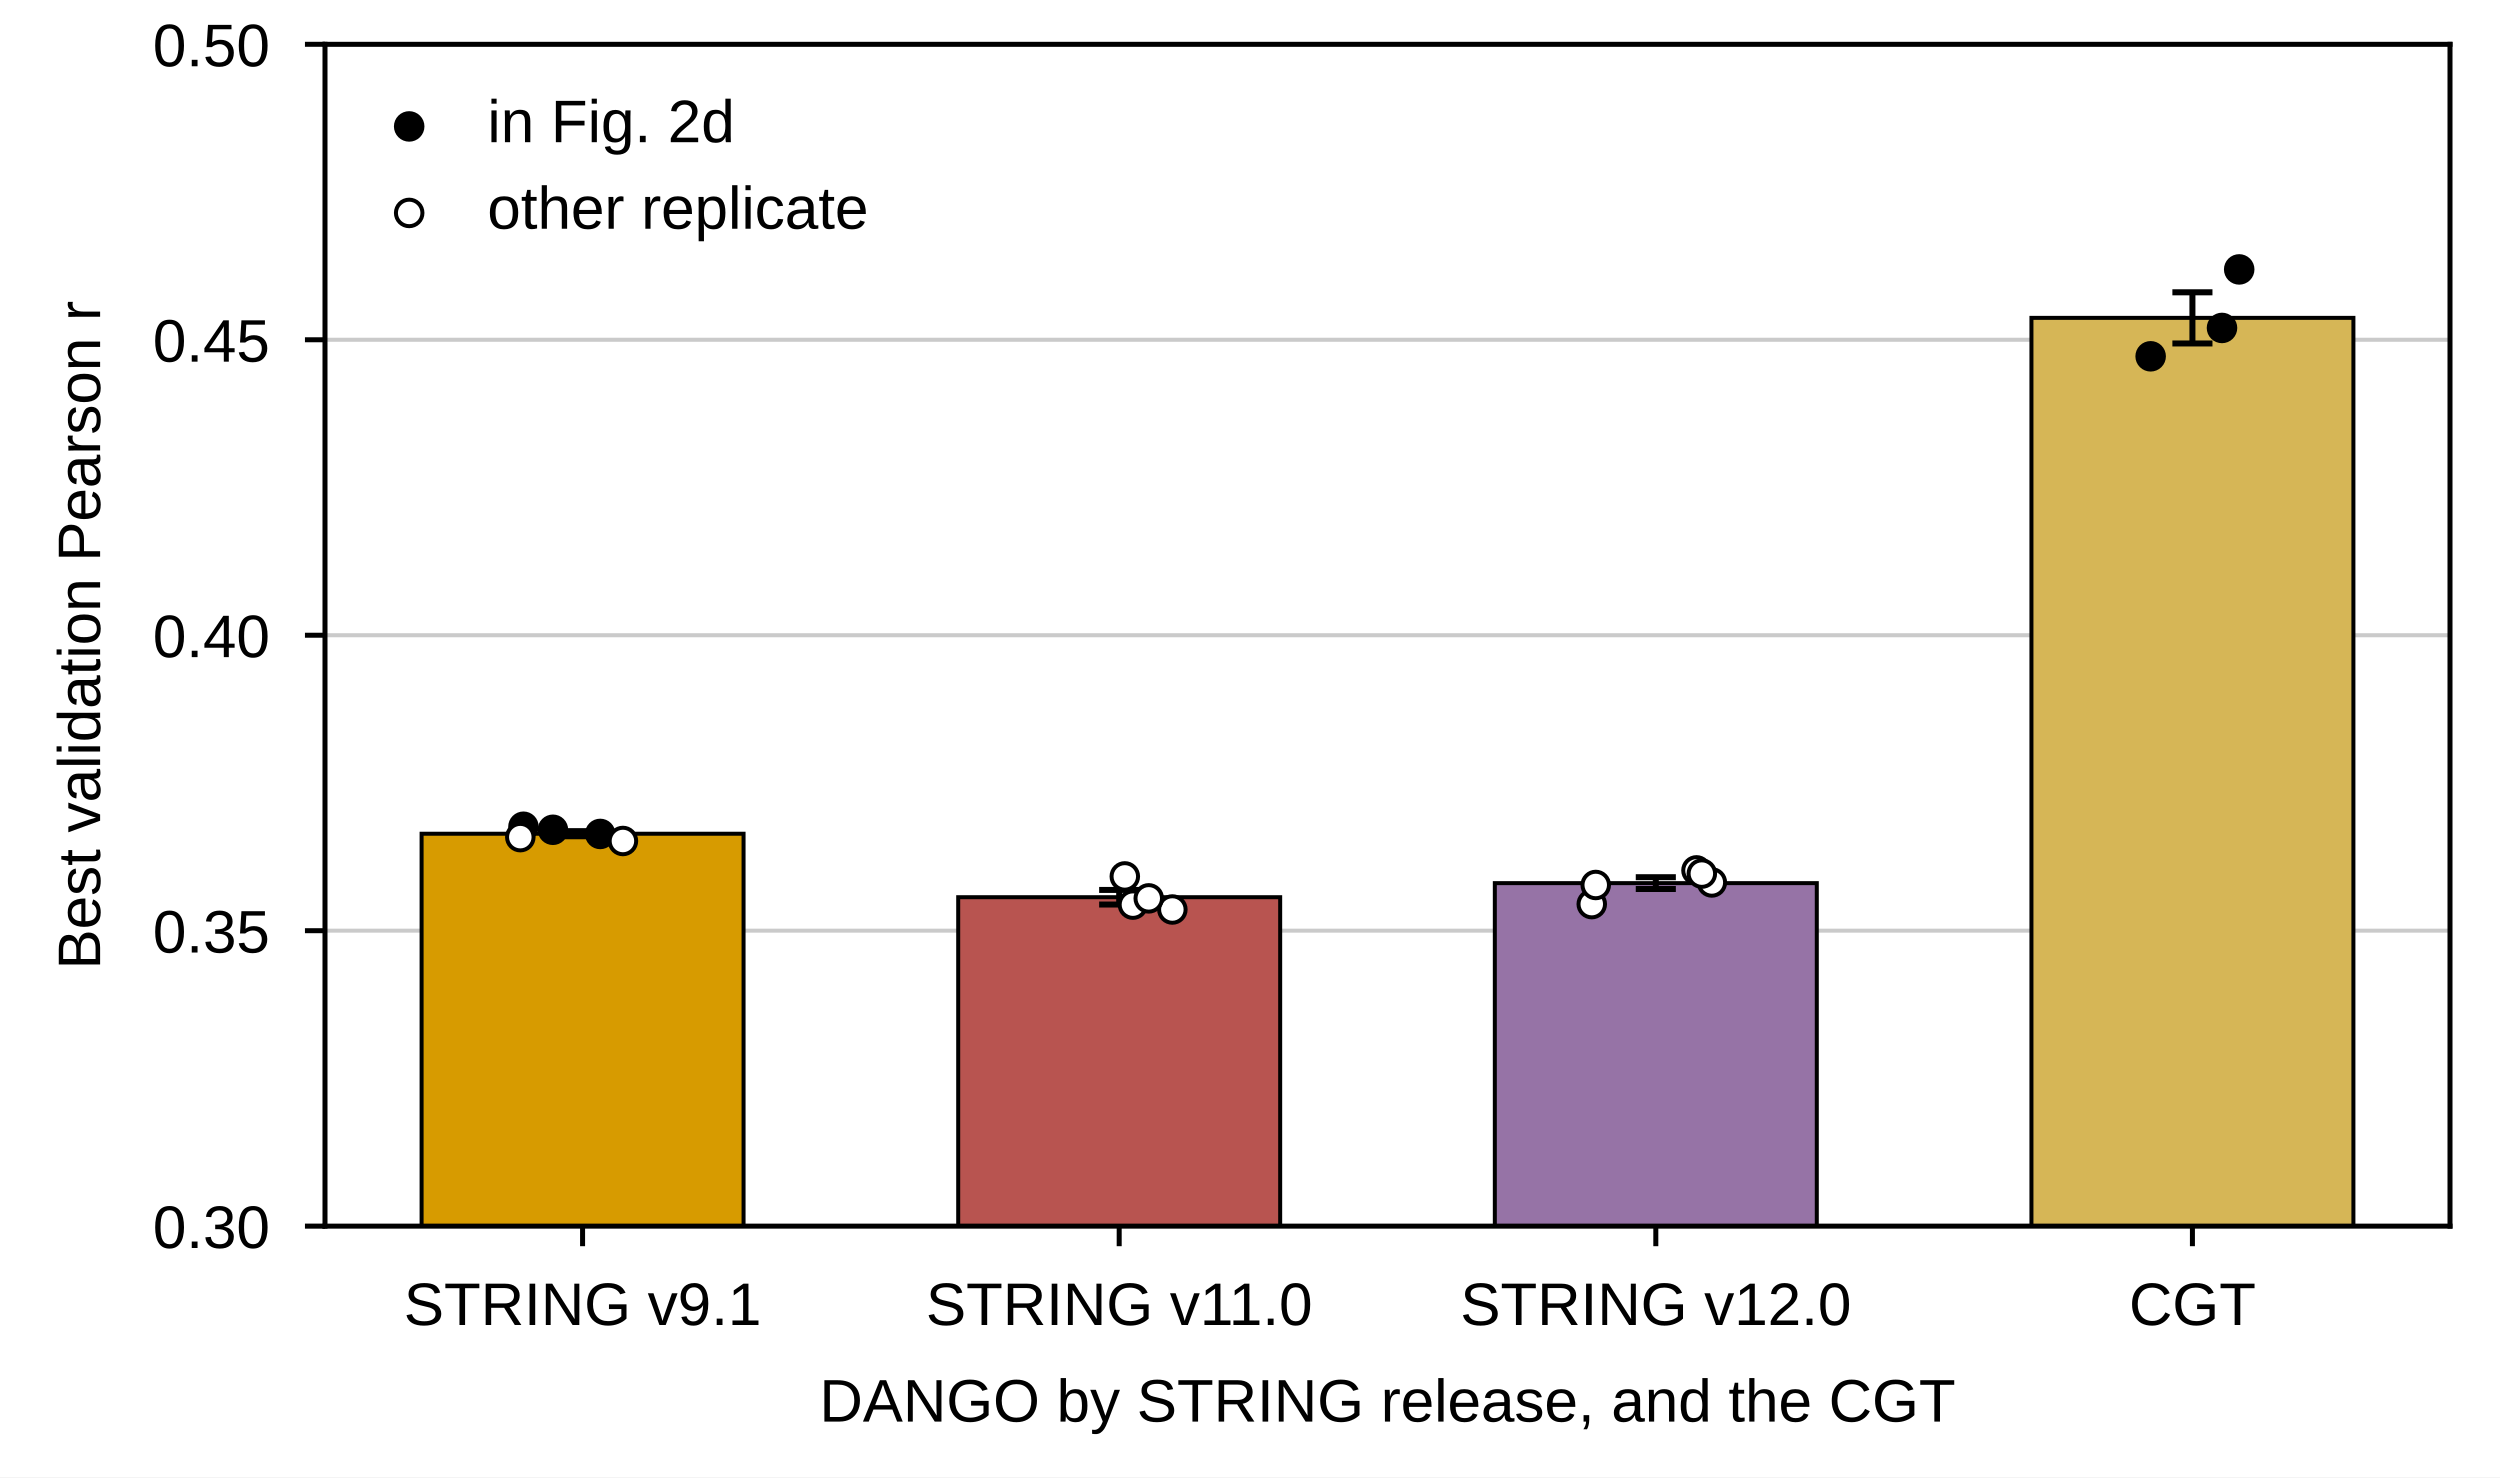
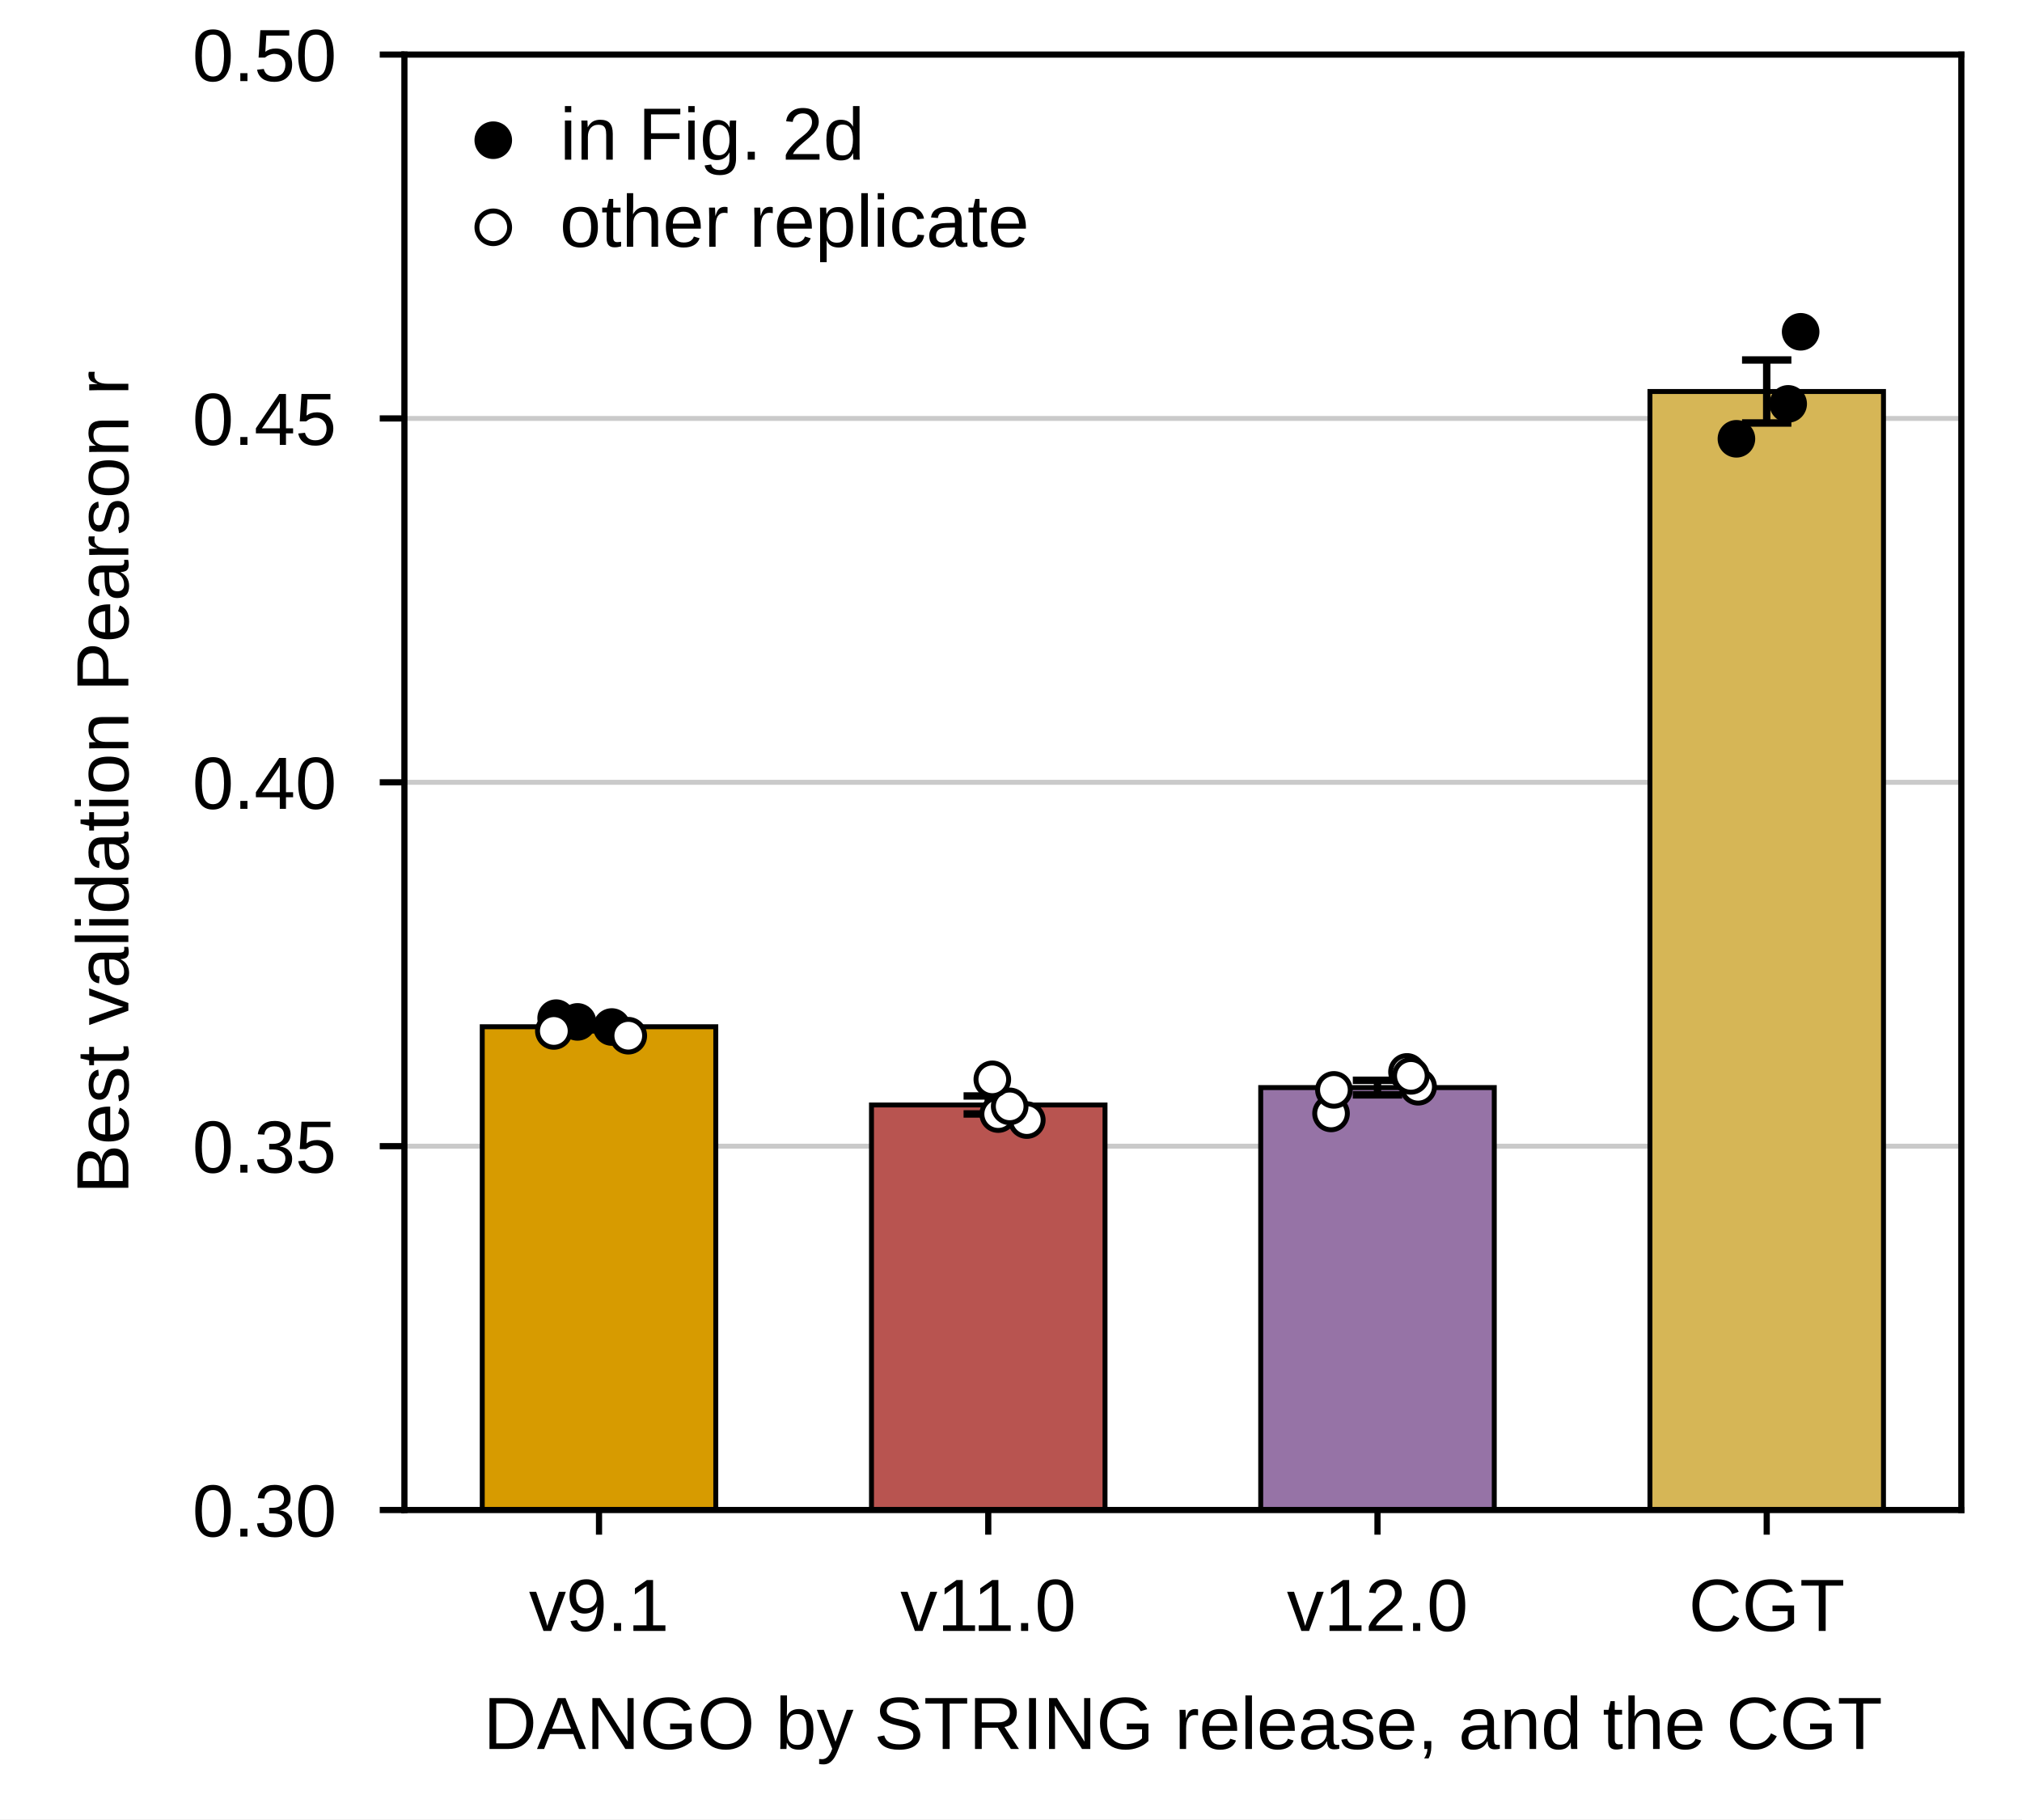
- <svg xmlns="http://www.w3.org/2000/svg" xmlns:xlink="http://www.w3.org/1999/xlink" width="346.457" height="204.724" viewBox="0 0 346.457 204.724" version="1.1">
+ <svg xmlns="http://www.w3.org/2000/svg" xmlns:xlink="http://www.w3.org/1999/xlink" width="227.559" height="204.724" viewBox="0 0 227.559 204.724" version="1.1">
  <g transform="scale(1.388889)">
    <defs>
      <style type="text/css">*{stroke-linejoin: round; stroke-linecap: butt}</style>
    </defs>
    <g id="figure_1">
      <g id="patch_1">
-         <path d="M 0 147.402  L 249.449 147.402  L 249.449 0  L 0 0  z " style="fill: #ffffff" />
+         <path d="M 0 147.402  L 163.843 147.402  L 163.843 0  L 0 0  z " style="fill: #ffffff" />
      </g>
      <g id="axes_1">
        <g id="patch_2">
-           <path d="M 32.428 122.343  L 244.46 122.343  L 244.46 4.422  L 32.428 4.422  z " style="fill: #ffffff" />
+           <path d="M 32.769 122.343  L 158.927 122.343  L 158.927 4.422  L 32.769 4.422  z " style="fill: #ffffff" />
        </g>
        <g id="matplotlib.axis_1">
          <g id="xtick_1">
            <g id="line2d_1">
              <defs>
                <path id="me7473771e3" d="M 0 0  L 0 2  " style="stroke: #000000; stroke-width: 0.5" />
              </defs>
              <g>
-                 <use xlink:href="#me7473771e3" x="58.129" y="122.343" style="stroke: #000000; stroke-width: 0.5" />
+                 <use xlink:href="#me7473771e3" x="48.538" y="122.343" style="stroke: #000000; stroke-width: 0.5" />
              </g>
            </g>
            <g id="text_1">
-               <text style="font-size: 6px; font-family: 'Arial', 'Helvetica', 'DejaVu Sans', sans-serif; text-anchor: middle" x="58.129" y="132.211" transform="rotate(-0 58.12913 132.2115)">STRING v9.1</text>
+               <text style="font-size: 6px; font-family: 'Arial', 'Helvetica', 'DejaVu Sans', sans-serif; text-anchor: middle" x="48.538" y="132.138" transform="rotate(-0 48.53835 132.138)">v9.1</text>
            </g>
          </g>
          <g id="xtick_2">
            <g id="line2d_2">
              <g>
-                 <use xlink:href="#me7473771e3" x="111.672" y="122.343" style="stroke: #000000; stroke-width: 0.5" />
+                 <use xlink:href="#me7473771e3" x="80.078" y="122.343" style="stroke: #000000; stroke-width: 0.5" />
              </g>
            </g>
            <g id="text_2">
-               <text style="font-size: 6px; font-family: 'Arial', 'Helvetica', 'DejaVu Sans', sans-serif; text-anchor: middle" x="111.672" y="132.211" transform="rotate(-0 111.6724 132.2115)">STRING v11.0</text>
+               <text style="font-size: 6px; font-family: 'Arial', 'Helvetica', 'DejaVu Sans', sans-serif; text-anchor: middle" x="80.078" y="132.138" transform="rotate(-0 80.07803 132.138)">v11.0</text>
            </g>
          </g>
          <g id="xtick_3">
            <g id="line2d_3">
              <g>
-                 <use xlink:href="#me7473771e3" x="165.216" y="122.343" style="stroke: #000000; stroke-width: 0.5" />
+                 <use xlink:href="#me7473771e3" x="111.618" y="122.343" style="stroke: #000000; stroke-width: 0.5" />
              </g>
            </g>
            <g id="text_3">
-               <text style="font-size: 6px; font-family: 'Arial', 'Helvetica', 'DejaVu Sans', sans-serif; text-anchor: middle" x="165.216" y="132.211" transform="rotate(-0 165.2157 132.2115)">STRING v12.0</text>
+               <text style="font-size: 6px; font-family: 'Arial', 'Helvetica', 'DejaVu Sans', sans-serif; text-anchor: middle" x="111.618" y="132.138" transform="rotate(-0 111.6177 132.138)">v12.0</text>
            </g>
          </g>
          <g id="xtick_4">
            <g id="line2d_4">
              <g>
-                 <use xlink:href="#me7473771e3" x="218.759" y="122.343" style="stroke: #000000; stroke-width: 0.5" />
+                 <use xlink:href="#me7473771e3" x="143.157" y="122.343" style="stroke: #000000; stroke-width: 0.5" />
              </g>
            </g>
            <g id="text_4">
-               <text style="font-size: 6px; font-family: 'Arial', 'Helvetica', 'DejaVu Sans', sans-serif; text-anchor: middle" x="218.759" y="132.211" transform="rotate(-0 218.7591 132.2115)">CGT</text>
+               <text style="font-size: 6px; font-family: 'Arial', 'Helvetica', 'DejaVu Sans', sans-serif; text-anchor: middle" x="143.157" y="132.138" transform="rotate(-0 143.1574 132.138)">CGT</text>
            </g>
          </g>
          <g id="text_5">
-             <text style="font-size: 6px; font-family: 'Arial', 'Helvetica', 'DejaVu Sans', sans-serif; text-anchor: middle" x="138.444" y="141.846" transform="rotate(-0 138.4441 141.8457)">DANGO by STRING release, and the CGT</text>
+             <text style="font-size: 6px; font-family: 'Arial', 'Helvetica', 'DejaVu Sans', sans-serif; text-anchor: middle" x="95.848" y="141.702" transform="rotate(-0 95.84787 141.7021)">DANGO by STRING release, and the CGT</text>
          </g>
        </g>
        <g id="matplotlib.axis_2">
          <g id="ytick_1">
            <g id="line2d_5">
-               <path d="M 32.428 122.343  L 244.46 122.343  " clip-path="url(#pb3631fed7a)" style="fill: none; stroke: #cacaca; stroke-width: 0.4; stroke-linecap: square" />
+               <path d="M 32.769 122.343  L 158.927 122.343  " clip-path="url(#p8adc957b3b)" style="fill: none; stroke: #cacaca; stroke-width: 0.4; stroke-linecap: square" />
            </g>
            <g id="line2d_6">
              <defs>
                <path id="m6e2917b33e" d="M 0 0  L -2 0  " style="stroke: #000000; stroke-width: 0.5" />
              </defs>
              <g>
-                 <use xlink:href="#m6e2917b33e" x="32.428" y="122.343" style="stroke: #000000; stroke-width: 0.5" />
+                 <use xlink:href="#m6e2917b33e" x="32.769" y="122.343" style="stroke: #000000; stroke-width: 0.5" />
              </g>
            </g>
            <g id="text_6">
-               <text style="font-size: 6px; font-family: 'Arial', 'Helvetica', 'DejaVu Sans', sans-serif; text-anchor: end" x="26.928" y="124.527" transform="rotate(-0 26.92835 124.5274)">0.30</text>
+               <text style="font-size: 6px; font-family: 'Arial', 'Helvetica', 'DejaVu Sans', sans-serif; text-anchor: end" x="27.269" y="124.491" transform="rotate(-0 27.2685 124.4907)">0.30</text>
            </g>
          </g>
          <g id="ytick_2">
            <g id="line2d_7">
-               <path d="M 32.428 92.863  L 244.46 92.863  " clip-path="url(#pb3631fed7a)" style="fill: none; stroke: #cacaca; stroke-width: 0.4; stroke-linecap: square" />
+               <path d="M 32.769 92.863  L 158.927 92.863  " clip-path="url(#p8adc957b3b)" style="fill: none; stroke: #cacaca; stroke-width: 0.4; stroke-linecap: square" />
            </g>
            <g id="line2d_8">
              <g>
-                 <use xlink:href="#m6e2917b33e" x="32.428" y="92.863" style="stroke: #000000; stroke-width: 0.5" />
+                 <use xlink:href="#m6e2917b33e" x="32.769" y="92.863" style="stroke: #000000; stroke-width: 0.5" />
              </g>
            </g>
            <g id="text_7">
-               <text style="font-size: 6px; font-family: 'Arial', 'Helvetica', 'DejaVu Sans', sans-serif; text-anchor: end" x="26.928" y="95.047" transform="rotate(-0 26.92835 95.04707)">0.35</text>
+               <text style="font-size: 6px; font-family: 'Arial', 'Helvetica', 'DejaVu Sans', sans-serif; text-anchor: end" x="27.269" y="95.01" transform="rotate(-0 27.2685 95.01034)">0.35</text>
            </g>
          </g>
          <g id="ytick_3">
            <g id="line2d_9">
-               <path d="M 32.428 63.383  L 244.46 63.383  " clip-path="url(#pb3631fed7a)" style="fill: none; stroke: #cacaca; stroke-width: 0.4; stroke-linecap: square" />
+               <path d="M 32.769 63.383  L 158.927 63.383  " clip-path="url(#p8adc957b3b)" style="fill: none; stroke: #cacaca; stroke-width: 0.4; stroke-linecap: square" />
            </g>
            <g id="line2d_10">
              <g>
-                 <use xlink:href="#m6e2917b33e" x="32.428" y="63.383" style="stroke: #000000; stroke-width: 0.5" />
+                 <use xlink:href="#m6e2917b33e" x="32.769" y="63.383" style="stroke: #000000; stroke-width: 0.5" />
              </g>
            </g>
            <g id="text_8">
-               <text style="font-size: 6px; font-family: 'Arial', 'Helvetica', 'DejaVu Sans', sans-serif; text-anchor: end" x="26.928" y="65.567" transform="rotate(-0 26.92835 65.56676)">0.40</text>
+               <text style="font-size: 6px; font-family: 'Arial', 'Helvetica', 'DejaVu Sans', sans-serif; text-anchor: end" x="27.269" y="65.53" transform="rotate(-0 27.2685 65.53002)">0.40</text>
            </g>
          </g>
          <g id="ytick_4">
            <g id="line2d_11">
-               <path d="M 32.428 33.902  L 244.46 33.902  " clip-path="url(#pb3631fed7a)" style="fill: none; stroke: #cacaca; stroke-width: 0.4; stroke-linecap: square" />
+               <path d="M 32.769 33.902  L 158.927 33.902  " clip-path="url(#p8adc957b3b)" style="fill: none; stroke: #cacaca; stroke-width: 0.4; stroke-linecap: square" />
            </g>
            <g id="line2d_12">
              <g>
-                 <use xlink:href="#m6e2917b33e" x="32.428" y="33.902" style="stroke: #000000; stroke-width: 0.5" />
+                 <use xlink:href="#m6e2917b33e" x="32.769" y="33.902" style="stroke: #000000; stroke-width: 0.5" />
              </g>
            </g>
            <g id="text_9">
-               <text style="font-size: 6px; font-family: 'Arial', 'Helvetica', 'DejaVu Sans', sans-serif; text-anchor: end" x="26.928" y="36.086" transform="rotate(-0 26.92835 36.08644)">0.45</text>
+               <text style="font-size: 6px; font-family: 'Arial', 'Helvetica', 'DejaVu Sans', sans-serif; text-anchor: end" x="27.269" y="36.05" transform="rotate(-0 27.2685 36.04971)">0.45</text>
            </g>
          </g>
          <g id="ytick_5">
            <g id="line2d_13">
-               <path d="M 32.428 4.422  L 244.46 4.422  " clip-path="url(#pb3631fed7a)" style="fill: none; stroke: #cacaca; stroke-width: 0.4; stroke-linecap: square" />
+               <path d="M 32.769 4.422  L 158.927 4.422  " clip-path="url(#p8adc957b3b)" style="fill: none; stroke: #cacaca; stroke-width: 0.4; stroke-linecap: square" />
            </g>
            <g id="line2d_14">
              <g>
-                 <use xlink:href="#m6e2917b33e" x="32.428" y="4.422" style="stroke: #000000; stroke-width: 0.5" />
+                 <use xlink:href="#m6e2917b33e" x="32.769" y="4.422" style="stroke: #000000; stroke-width: 0.5" />
              </g>
            </g>
            <g id="text_10">
-               <text style="font-size: 6px; font-family: 'Arial', 'Helvetica', 'DejaVu Sans', sans-serif; text-anchor: end" x="26.928" y="6.606" transform="rotate(-0 26.92835 6.606129)">0.50</text>
+               <text style="font-size: 6px; font-family: 'Arial', 'Helvetica', 'DejaVu Sans', sans-serif; text-anchor: end" x="27.269" y="6.569" transform="rotate(-0 27.2685 6.569391)">0.50</text>
            </g>
          </g>
          <g id="ytick_6">
            <g id="line2d_15" />
          </g>
          <g id="ytick_7">
            <g id="line2d_16" />
          </g>
          <g id="ytick_8">
            <g id="line2d_17" />
          </g>
          <g id="ytick_9">
            <g id="line2d_18" />
          </g>
          <g id="ytick_10">
            <g id="line2d_19" />
          </g>
          <g id="ytick_11">
            <g id="line2d_20" />
          </g>
          <g id="ytick_12">
            <g id="line2d_21" />
          </g>
          <g id="ytick_13">
            <g id="line2d_22" />
          </g>
          <g id="ytick_14">
            <g id="line2d_23" />
          </g>
          <g id="ytick_15">
            <g id="line2d_24" />
          </g>
          <g id="ytick_16">
            <g id="line2d_25" />
          </g>
          <g id="ytick_17">
            <g id="line2d_26" />
          </g>
          <g id="ytick_18">
            <g id="line2d_27" />
          </g>
          <g id="ytick_19">
            <g id="line2d_28" />
          </g>
          <g id="ytick_20">
            <g id="line2d_29" />
          </g>
          <g id="ytick_21">
            <g id="line2d_30" />
          </g>
          <g id="text_11">
-             <text style="font-size: 6px; font-family: 'Arial', 'Helvetica', 'DejaVu Sans', sans-serif; text-anchor: middle" x="9.989" y="63.383" transform="rotate(-90 9.989089 63.38268)">Best validation Pearson r</text>
+             <text style="font-size: 6px; font-family: 'Arial', 'Helvetica', 'DejaVu Sans', sans-serif; text-anchor: middle" x="10.399" y="63.383" transform="rotate(-90 10.39944 63.38268)">Best validation Pearson r</text>
          </g>
        </g>
        <g id="patch_3">
-           <path d="M 42.066 299.225  L 74.192 299.225  L 74.192 83.188  L 42.066 83.188  z " clip-path="url(#pb3631fed7a)" style="fill: #d79b00; stroke: #000000; stroke-width: 0.4; stroke-linejoin: miter" />
+           <path d="M 39.076 299.225  L 58 299.225  L 58 83.188  L 39.076 83.188  z " clip-path="url(#p8adc957b3b)" style="fill: #d79b00; stroke: #000000; stroke-width: 0.4; stroke-linejoin: miter" />
        </g>
        <g id="patch_4">
-           <path d="M 95.609 299.225  L 127.735 299.225  L 127.735 89.525  L 95.609 89.525  z " clip-path="url(#pb3631fed7a)" style="fill: #b85450; stroke: #000000; stroke-width: 0.4; stroke-linejoin: miter" />
+           <path d="M 70.616 299.225  L 89.54 299.225  L 89.54 89.525  L 70.616 89.525  z " clip-path="url(#p8adc957b3b)" style="fill: #b85450; stroke: #000000; stroke-width: 0.4; stroke-linejoin: miter" />
        </g>
        <g id="patch_5">
-           <path d="M 149.153 299.225  L 181.279 299.225  L 181.279 88.117  L 149.153 88.117  z " clip-path="url(#pb3631fed7a)" style="fill: #9673a6; stroke: #000000; stroke-width: 0.4; stroke-linejoin: miter" />
+           <path d="M 102.156 299.225  L 121.08 299.225  L 121.08 88.117  L 102.156 88.117  z " clip-path="url(#p8adc957b3b)" style="fill: #9673a6; stroke: #000000; stroke-width: 0.4; stroke-linejoin: miter" />
        </g>
        <g id="patch_6">
-           <path d="M 202.696 299.225  L 234.822 299.225  L 234.822 31.719  L 202.696 31.719  z " clip-path="url(#pb3631fed7a)" style="fill: #d6b656; stroke: #000000; stroke-width: 0.4; stroke-linejoin: miter" />
+           <path d="M 133.695 299.225  L 152.619 299.225  L 152.619 31.719  L 133.695 31.719  z " clip-path="url(#p8adc957b3b)" style="fill: #d6b656; stroke: #000000; stroke-width: 0.4; stroke-linejoin: miter" />
        </g>
        <g id="PathCollection_1" />
        <g id="PathCollection_2" />
        <g id="LineCollection_1">
-           <path d="M 58.129 83.441  L 58.129 82.934  " clip-path="url(#pb3631fed7a)" style="fill: none; stroke: #000000; stroke-width: 0.6" />
+           <path d="M 48.538 83.441  L 48.538 82.934  " clip-path="url(#p8adc957b3b)" style="fill: none; stroke: #000000; stroke-width: 0.6" />
        </g>
        <g id="line2d_31">
          <defs>
            <path id="mbd598953a7" d="M 2 0  L -2 -0  " style="stroke: #000000; stroke-width: 0.6" />
          </defs>
-           <g clip-path="url(#pb3631fed7a)">
-             <use xlink:href="#mbd598953a7" x="58.129" y="83.441" style="fill: #1f77b4; stroke: #000000; stroke-width: 0.6" />
+           <g clip-path="url(#p8adc957b3b)">
+             <use xlink:href="#mbd598953a7" x="48.538" y="83.441" style="fill: #1f77b4; stroke: #000000; stroke-width: 0.6" />
          </g>
        </g>
        <g id="line2d_32">
-           <g clip-path="url(#pb3631fed7a)">
-             <use xlink:href="#mbd598953a7" x="58.129" y="82.934" style="fill: #1f77b4; stroke: #000000; stroke-width: 0.6" />
+           <g clip-path="url(#p8adc957b3b)">
+             <use xlink:href="#mbd598953a7" x="48.538" y="82.934" style="fill: #1f77b4; stroke: #000000; stroke-width: 0.6" />
          </g>
        </g>
        <g id="LineCollection_2">
-           <path d="M 111.672 90.254  L 111.672 88.797  " clip-path="url(#pb3631fed7a)" style="fill: none; stroke: #000000; stroke-width: 0.6" />
+           <path d="M 80.078 90.254  L 80.078 88.797  " clip-path="url(#p8adc957b3b)" style="fill: none; stroke: #000000; stroke-width: 0.6" />
        </g>
        <g id="line2d_33">
-           <g clip-path="url(#pb3631fed7a)">
-             <use xlink:href="#mbd598953a7" x="111.672" y="90.254" style="fill: #1f77b4; stroke: #000000; stroke-width: 0.6" />
+           <g clip-path="url(#p8adc957b3b)">
+             <use xlink:href="#mbd598953a7" x="80.078" y="90.254" style="fill: #1f77b4; stroke: #000000; stroke-width: 0.6" />
          </g>
        </g>
        <g id="line2d_34">
-           <g clip-path="url(#pb3631fed7a)">
-             <use xlink:href="#mbd598953a7" x="111.672" y="88.797" style="fill: #1f77b4; stroke: #000000; stroke-width: 0.6" />
+           <g clip-path="url(#p8adc957b3b)">
+             <use xlink:href="#mbd598953a7" x="80.078" y="88.797" style="fill: #1f77b4; stroke: #000000; stroke-width: 0.6" />
          </g>
        </g>
        <g id="LineCollection_3">
-           <path d="M 165.216 88.706  L 165.216 87.527  " clip-path="url(#pb3631fed7a)" style="fill: none; stroke: #000000; stroke-width: 0.6" />
+           <path d="M 111.618 88.706  L 111.618 87.527  " clip-path="url(#p8adc957b3b)" style="fill: none; stroke: #000000; stroke-width: 0.6" />
        </g>
        <g id="line2d_35">
-           <g clip-path="url(#pb3631fed7a)">
-             <use xlink:href="#mbd598953a7" x="165.216" y="88.706" style="fill: #1f77b4; stroke: #000000; stroke-width: 0.6" />
+           <g clip-path="url(#p8adc957b3b)">
+             <use xlink:href="#mbd598953a7" x="111.618" y="88.706" style="fill: #1f77b4; stroke: #000000; stroke-width: 0.6" />
          </g>
        </g>
        <g id="line2d_36">
-           <g clip-path="url(#pb3631fed7a)">
-             <use xlink:href="#mbd598953a7" x="165.216" y="87.527" style="fill: #1f77b4; stroke: #000000; stroke-width: 0.6" />
+           <g clip-path="url(#p8adc957b3b)">
+             <use xlink:href="#mbd598953a7" x="111.618" y="87.527" style="fill: #1f77b4; stroke: #000000; stroke-width: 0.6" />
          </g>
        </g>
        <g id="LineCollection_4">
-           <path d="M 218.759 34.272  L 218.759 29.166  " clip-path="url(#pb3631fed7a)" style="fill: none; stroke: #000000; stroke-width: 0.6" />
+           <path d="M 143.157 34.272  L 143.157 29.166  " clip-path="url(#p8adc957b3b)" style="fill: none; stroke: #000000; stroke-width: 0.6" />
        </g>
        <g id="line2d_37">
-           <g clip-path="url(#pb3631fed7a)">
-             <use xlink:href="#mbd598953a7" x="218.759" y="34.272" style="fill: #1f77b4; stroke: #000000; stroke-width: 0.6" />
+           <g clip-path="url(#p8adc957b3b)">
+             <use xlink:href="#mbd598953a7" x="143.157" y="34.272" style="fill: #1f77b4; stroke: #000000; stroke-width: 0.6" />
          </g>
        </g>
        <g id="line2d_38">
-           <g clip-path="url(#pb3631fed7a)">
-             <use xlink:href="#mbd598953a7" x="218.759" y="29.166" style="fill: #1f77b4; stroke: #000000; stroke-width: 0.6" />
+           <g clip-path="url(#p8adc957b3b)">
+             <use xlink:href="#mbd598953a7" x="143.157" y="29.166" style="fill: #1f77b4; stroke: #000000; stroke-width: 0.6" />
          </g>
        </g>
        <g id="patch_7">
-           <path d="M 32.428 122.343  L 32.428 4.422  " style="fill: none; stroke: #000000; stroke-width: 0.5; stroke-linejoin: miter; stroke-linecap: square" />
+           <path d="M 32.769 122.343  L 32.769 4.422  " style="fill: none; stroke: #000000; stroke-width: 0.5; stroke-linejoin: miter; stroke-linecap: square" />
        </g>
        <g id="patch_8">
-           <path d="M 244.46 122.343  L 244.46 4.422  " style="fill: none; stroke: #000000; stroke-width: 0.5; stroke-linejoin: miter; stroke-linecap: square" />
+           <path d="M 158.927 122.343  L 158.927 4.422  " style="fill: none; stroke: #000000; stroke-width: 0.5; stroke-linejoin: miter; stroke-linecap: square" />
        </g>
        <g id="patch_9">
-           <path d="M 32.428 122.343  L 244.46 122.343  " style="fill: none; stroke: #000000; stroke-width: 0.5; stroke-linejoin: miter; stroke-linecap: square" />
+           <path d="M 32.769 122.343  L 158.927 122.343  " style="fill: none; stroke: #000000; stroke-width: 0.5; stroke-linejoin: miter; stroke-linecap: square" />
        </g>
        <g id="patch_10">
-           <path d="M 32.428 4.422  L 244.46 4.422  " style="fill: none; stroke: #000000; stroke-width: 0.5; stroke-linejoin: miter; stroke-linecap: square" />
+           <path d="M 32.769 4.422  L 158.927 4.422  " style="fill: none; stroke: #000000; stroke-width: 0.5; stroke-linejoin: miter; stroke-linecap: square" />
        </g>
        <g id="PathCollection_3">
          <defs>
            <path id="m5c47dde828" d="M 0 1.323  C 0.351 1.323 0.687 1.183 0.935 0.935  C 1.183 0.687 1.323 0.351 1.323 0  C 1.323 -0.351 1.183 -0.687 0.935 -0.935  C 0.687 -1.183 0.351 -1.323 0 -1.323  C -0.351 -1.323 -0.687 -1.183 -0.935 -0.935  C -1.183 -0.687 -1.323 -0.351 -1.323 0  C -1.323 0.351 -1.183 0.687 -0.935 0.935  C -0.687 1.183 -0.351 1.323 0 1.323  z " style="stroke: #000000; stroke-width: 0.4" />
          </defs>
-           <g clip-path="url(#pb3631fed7a)">
-             <use xlink:href="#m5c47dde828" x="59.889" y="83.21" style="stroke: #000000; stroke-width: 0.4" />
+           <g clip-path="url(#p8adc957b3b)">
+             <use xlink:href="#m5c47dde828" x="49.575" y="83.21" style="stroke: #000000; stroke-width: 0.4" />
          </g>
        </g>
        <g id="PathCollection_4">
-           <g clip-path="url(#pb3631fed7a)">
-             <use xlink:href="#m5c47dde828" x="55.171" y="82.795" style="stroke: #000000; stroke-width: 0.4" />
+           <g clip-path="url(#p8adc957b3b)">
+             <use xlink:href="#m5c47dde828" x="46.796" y="82.795" style="stroke: #000000; stroke-width: 0.4" />
          </g>
        </g>
        <g id="PathCollection_5">
-           <g clip-path="url(#pb3631fed7a)">
-             <use xlink:href="#m5c47dde828" x="52.23" y="82.492" style="stroke: #000000; stroke-width: 0.4" />
+           <g clip-path="url(#p8adc957b3b)">
+             <use xlink:href="#m5c47dde828" x="45.064" y="82.492" style="stroke: #000000; stroke-width: 0.4" />
          </g>
        </g>
        <g id="PathCollection_6">
          <defs>
            <path id="m31dde65156" d="M 0 1.323  C 0.351 1.323 0.687 1.183 0.935 0.935  C 1.183 0.687 1.323 0.351 1.323 0  C 1.323 -0.351 1.183 -0.687 0.935 -0.935  C 0.687 -1.183 0.351 -1.323 0 -1.323  C -0.351 -1.323 -0.687 -1.183 -0.935 -0.935  C -1.183 -0.687 -1.323 -0.351 -1.323 0  C -1.323 0.351 -1.183 0.687 -0.935 0.935  C -0.687 1.183 -0.351 1.323 0 1.323  z " style="stroke: #000000; stroke-width: 0.4" />
          </defs>
-           <g clip-path="url(#pb3631fed7a)">
-             <use xlink:href="#m31dde65156" x="51.916" y="83.529" style="fill: #ffffff; stroke: #000000; stroke-width: 0.4" />
+           <g clip-path="url(#p8adc957b3b)">
+             <use xlink:href="#m31dde65156" x="44.879" y="83.529" style="fill: #ffffff; stroke: #000000; stroke-width: 0.4" />
          </g>
        </g>
        <g id="PathCollection_7">
-           <g clip-path="url(#pb3631fed7a)">
-             <use xlink:href="#m31dde65156" x="62.155" y="83.914" style="fill: #ffffff; stroke: #000000; stroke-width: 0.4" />
+           <g clip-path="url(#p8adc957b3b)">
+             <use xlink:href="#m31dde65156" x="50.91" y="83.914" style="fill: #ffffff; stroke: #000000; stroke-width: 0.4" />
          </g>
        </g>
        <g id="PathCollection_8">
-           <g clip-path="url(#pb3631fed7a)">
-             <use xlink:href="#m31dde65156" x="116.977" y="90.75" style="fill: #ffffff; stroke: #000000; stroke-width: 0.4" />
+           <g clip-path="url(#p8adc957b3b)">
+             <use xlink:href="#m31dde65156" x="83.202" y="90.75" style="fill: #ffffff; stroke: #000000; stroke-width: 0.4" />
          </g>
        </g>
        <g id="PathCollection_9">
-           <g clip-path="url(#pb3631fed7a)">
-             <use xlink:href="#m31dde65156" x="113.043" y="90.264" style="fill: #ffffff; stroke: #000000; stroke-width: 0.4" />
+           <g clip-path="url(#p8adc957b3b)">
+             <use xlink:href="#m31dde65156" x="80.885" y="90.264" style="fill: #ffffff; stroke: #000000; stroke-width: 0.4" />
          </g>
        </g>
        <g id="PathCollection_10">
-           <g clip-path="url(#pb3631fed7a)">
-             <use xlink:href="#m31dde65156" x="114.622" y="89.639" style="fill: #ffffff; stroke: #000000; stroke-width: 0.4" />
+           <g clip-path="url(#p8adc957b3b)">
+             <use xlink:href="#m31dde65156" x="81.815" y="89.639" style="fill: #ffffff; stroke: #000000; stroke-width: 0.4" />
          </g>
        </g>
        <g id="PathCollection_11">
-           <g clip-path="url(#pb3631fed7a)">
-             <use xlink:href="#m31dde65156" x="112.233" y="87.449" style="fill: #ffffff; stroke: #000000; stroke-width: 0.4" />
+           <g clip-path="url(#p8adc957b3b)">
+             <use xlink:href="#m31dde65156" x="80.408" y="87.449" style="fill: #ffffff; stroke: #000000; stroke-width: 0.4" />
          </g>
        </g>
        <g id="PathCollection_12">
-           <g clip-path="url(#pb3631fed7a)">
-             <use xlink:href="#m31dde65156" x="170.807" y="88.051" style="fill: #ffffff; stroke: #000000; stroke-width: 0.4" />
+           <g clip-path="url(#p8adc957b3b)">
+             <use xlink:href="#m31dde65156" x="114.911" y="88.051" style="fill: #ffffff; stroke: #000000; stroke-width: 0.4" />
          </g>
        </g>
        <g id="PathCollection_13">
-           <g clip-path="url(#pb3631fed7a)">
-             <use xlink:href="#m31dde65156" x="169.275" y="86.847" style="fill: #ffffff; stroke: #000000; stroke-width: 0.4" />
+           <g clip-path="url(#p8adc957b3b)">
+             <use xlink:href="#m31dde65156" x="114.009" y="86.847" style="fill: #ffffff; stroke: #000000; stroke-width: 0.4" />
          </g>
        </g>
        <g id="PathCollection_14">
-           <g clip-path="url(#pb3631fed7a)">
-             <use xlink:href="#m31dde65156" x="158.826" y="90.212" style="fill: #ffffff; stroke: #000000; stroke-width: 0.4" />
+           <g clip-path="url(#p8adc957b3b)">
+             <use xlink:href="#m31dde65156" x="107.854" y="90.212" style="fill: #ffffff; stroke: #000000; stroke-width: 0.4" />
          </g>
        </g>
        <g id="PathCollection_15">
-           <g clip-path="url(#pb3631fed7a)">
-             <use xlink:href="#m31dde65156" x="169.809" y="87.168" style="fill: #ffffff; stroke: #000000; stroke-width: 0.4" />
+           <g clip-path="url(#p8adc957b3b)">
+             <use xlink:href="#m31dde65156" x="114.323" y="87.168" style="fill: #ffffff; stroke: #000000; stroke-width: 0.4" />
          </g>
        </g>
        <g id="PathCollection_16">
-           <g clip-path="url(#pb3631fed7a)">
-             <use xlink:href="#m31dde65156" x="159.222" y="88.304" style="fill: #ffffff; stroke: #000000; stroke-width: 0.4" />
+           <g clip-path="url(#p8adc957b3b)">
+             <use xlink:href="#m31dde65156" x="108.087" y="88.304" style="fill: #ffffff; stroke: #000000; stroke-width: 0.4" />
          </g>
        </g>
        <g id="PathCollection_17">
-           <g clip-path="url(#pb3631fed7a)">
-             <use xlink:href="#m5c47dde828" x="221.71" y="32.722" style="stroke: #000000; stroke-width: 0.4" />
+           <g clip-path="url(#p8adc957b3b)">
+             <use xlink:href="#m5c47dde828" x="144.896" y="32.722" style="stroke: #000000; stroke-width: 0.4" />
          </g>
        </g>
        <g id="PathCollection_18">
-           <g clip-path="url(#pb3631fed7a)">
-             <use xlink:href="#m5c47dde828" x="214.591" y="35.552" style="stroke: #000000; stroke-width: 0.4" />
+           <g clip-path="url(#p8adc957b3b)">
+             <use xlink:href="#m5c47dde828" x="140.702" y="35.552" style="stroke: #000000; stroke-width: 0.4" />
          </g>
        </g>
        <g id="PathCollection_19">
-           <g clip-path="url(#pb3631fed7a)">
-             <use xlink:href="#m5c47dde828" x="223.426" y="26.882" style="stroke: #000000; stroke-width: 0.4" />
+           <g clip-path="url(#p8adc957b3b)">
+             <use xlink:href="#m5c47dde828" x="145.906" y="26.882" style="stroke: #000000; stroke-width: 0.4" />
          </g>
        </g>
        <g id="legend_1">
          <g id="PathCollection_20">
            <g>
-               <use xlink:href="#m5c47dde828" x="40.828" y="12.615" style="stroke: #000000; stroke-width: 0.4" />
+               <use xlink:href="#m5c47dde828" x="39.969" y="11.36" style="stroke: #000000; stroke-width: 0.4" />
            </g>
          </g>
          <g id="text_12">
-             <text style="font-size: 6px; font-family: 'Arial', 'Helvetica', 'DejaVu Sans', sans-serif; text-anchor: start" x="48.628" y="14.19" transform="rotate(-0 48.62835 14.19021)">in Fig. 2d</text>
+             <text style="font-size: 6px; font-family: 'Arial', 'Helvetica', 'DejaVu Sans', sans-serif; text-anchor: start" x="45.369" y="12.935" transform="rotate(-0 45.3685 12.93455)">in Fig. 2d</text>
          </g>
          <g id="PathCollection_21">
            <g>
-               <use xlink:href="#m31dde65156" x="40.828" y="21.246" style="fill: #ffffff; stroke: #000000; stroke-width: 0.4" />
+               <use xlink:href="#m31dde65156" x="39.969" y="18.417" style="fill: #ffffff; stroke: #000000; stroke-width: 0.4" />
            </g>
          </g>
          <g id="text_13">
-             <text style="font-size: 6px; font-family: 'Arial', 'Helvetica', 'DejaVu Sans', sans-serif; text-anchor: start" x="48.628" y="22.821" transform="rotate(-0 48.62835 22.82119)">other replicate</text>
+             <text style="font-size: 6px; font-family: 'Arial', 'Helvetica', 'DejaVu Sans', sans-serif; text-anchor: start" x="45.369" y="19.992" transform="rotate(-0 45.3685 19.99205)">other replicate</text>
          </g>
        </g>
      </g>
    </g>
    <defs>
-       <clipPath id="pb3631fed7a">
-         <rect x="32.428" y="4.422" width="212.031" height="117.921" />
+       <clipPath id="p8adc957b3b">
+         <rect x="32.769" y="4.422" width="126.159" height="117.921" />
      </clipPath>
    </defs>
  </g>
</svg>
